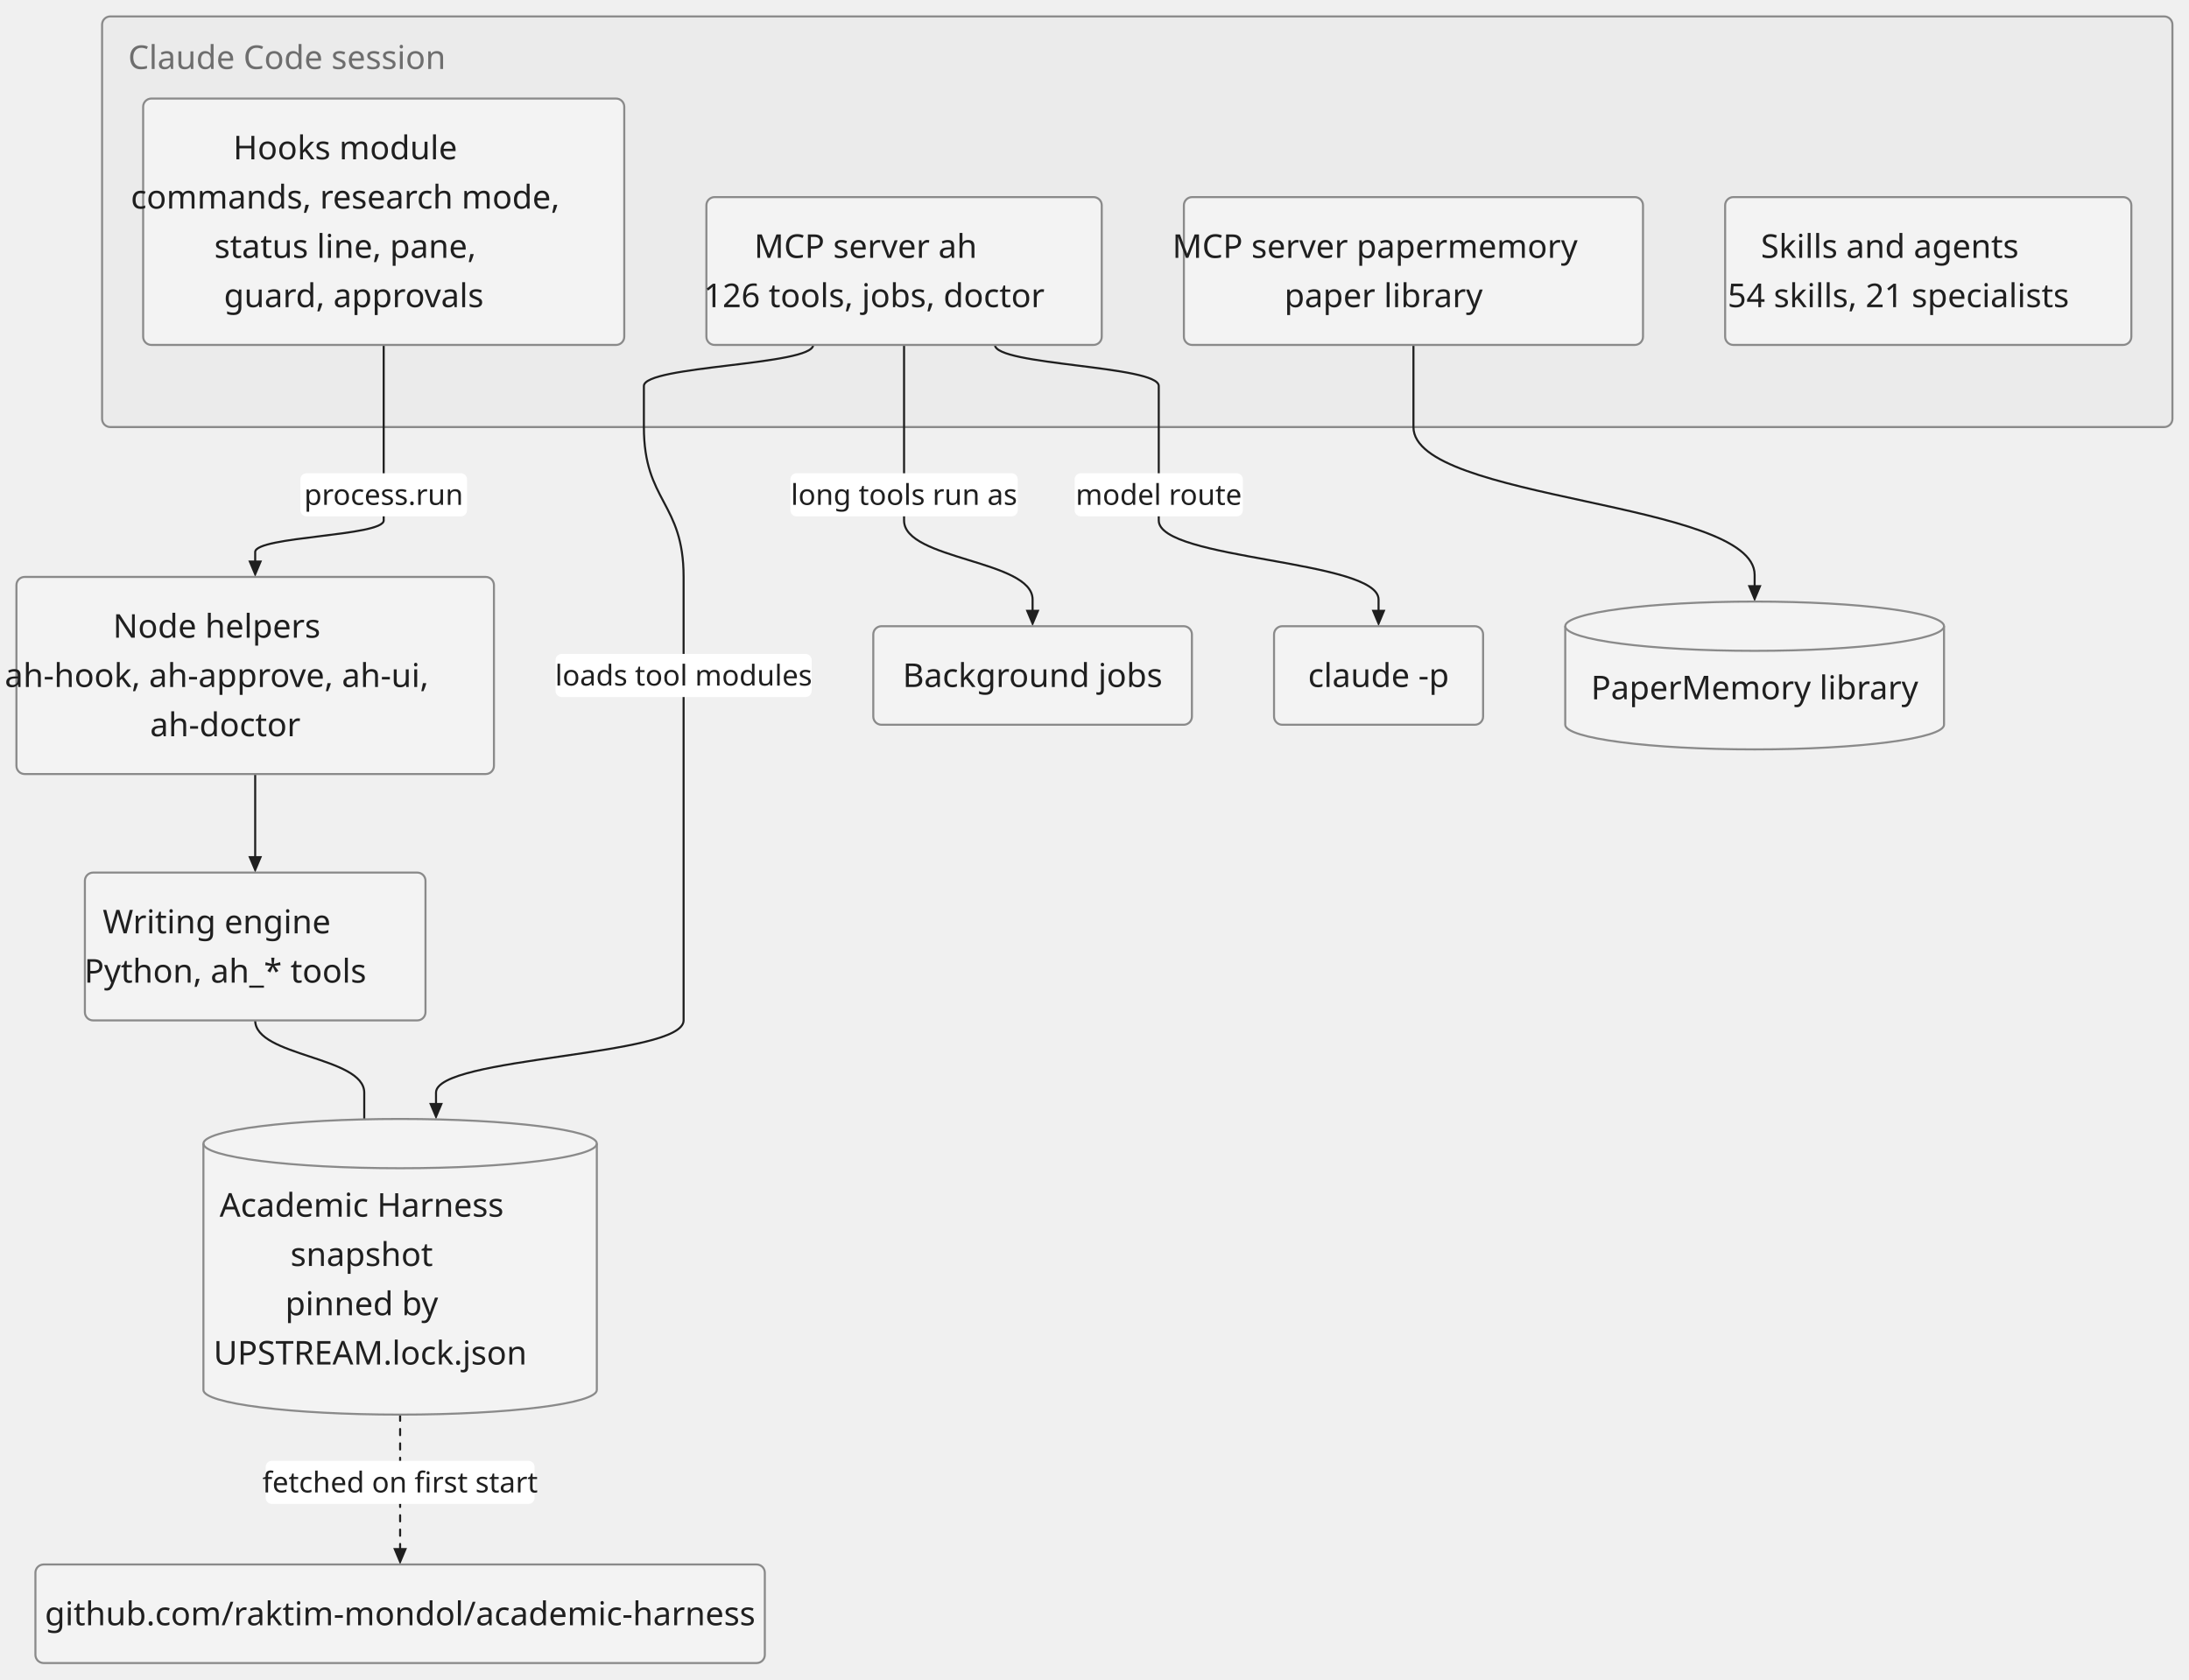
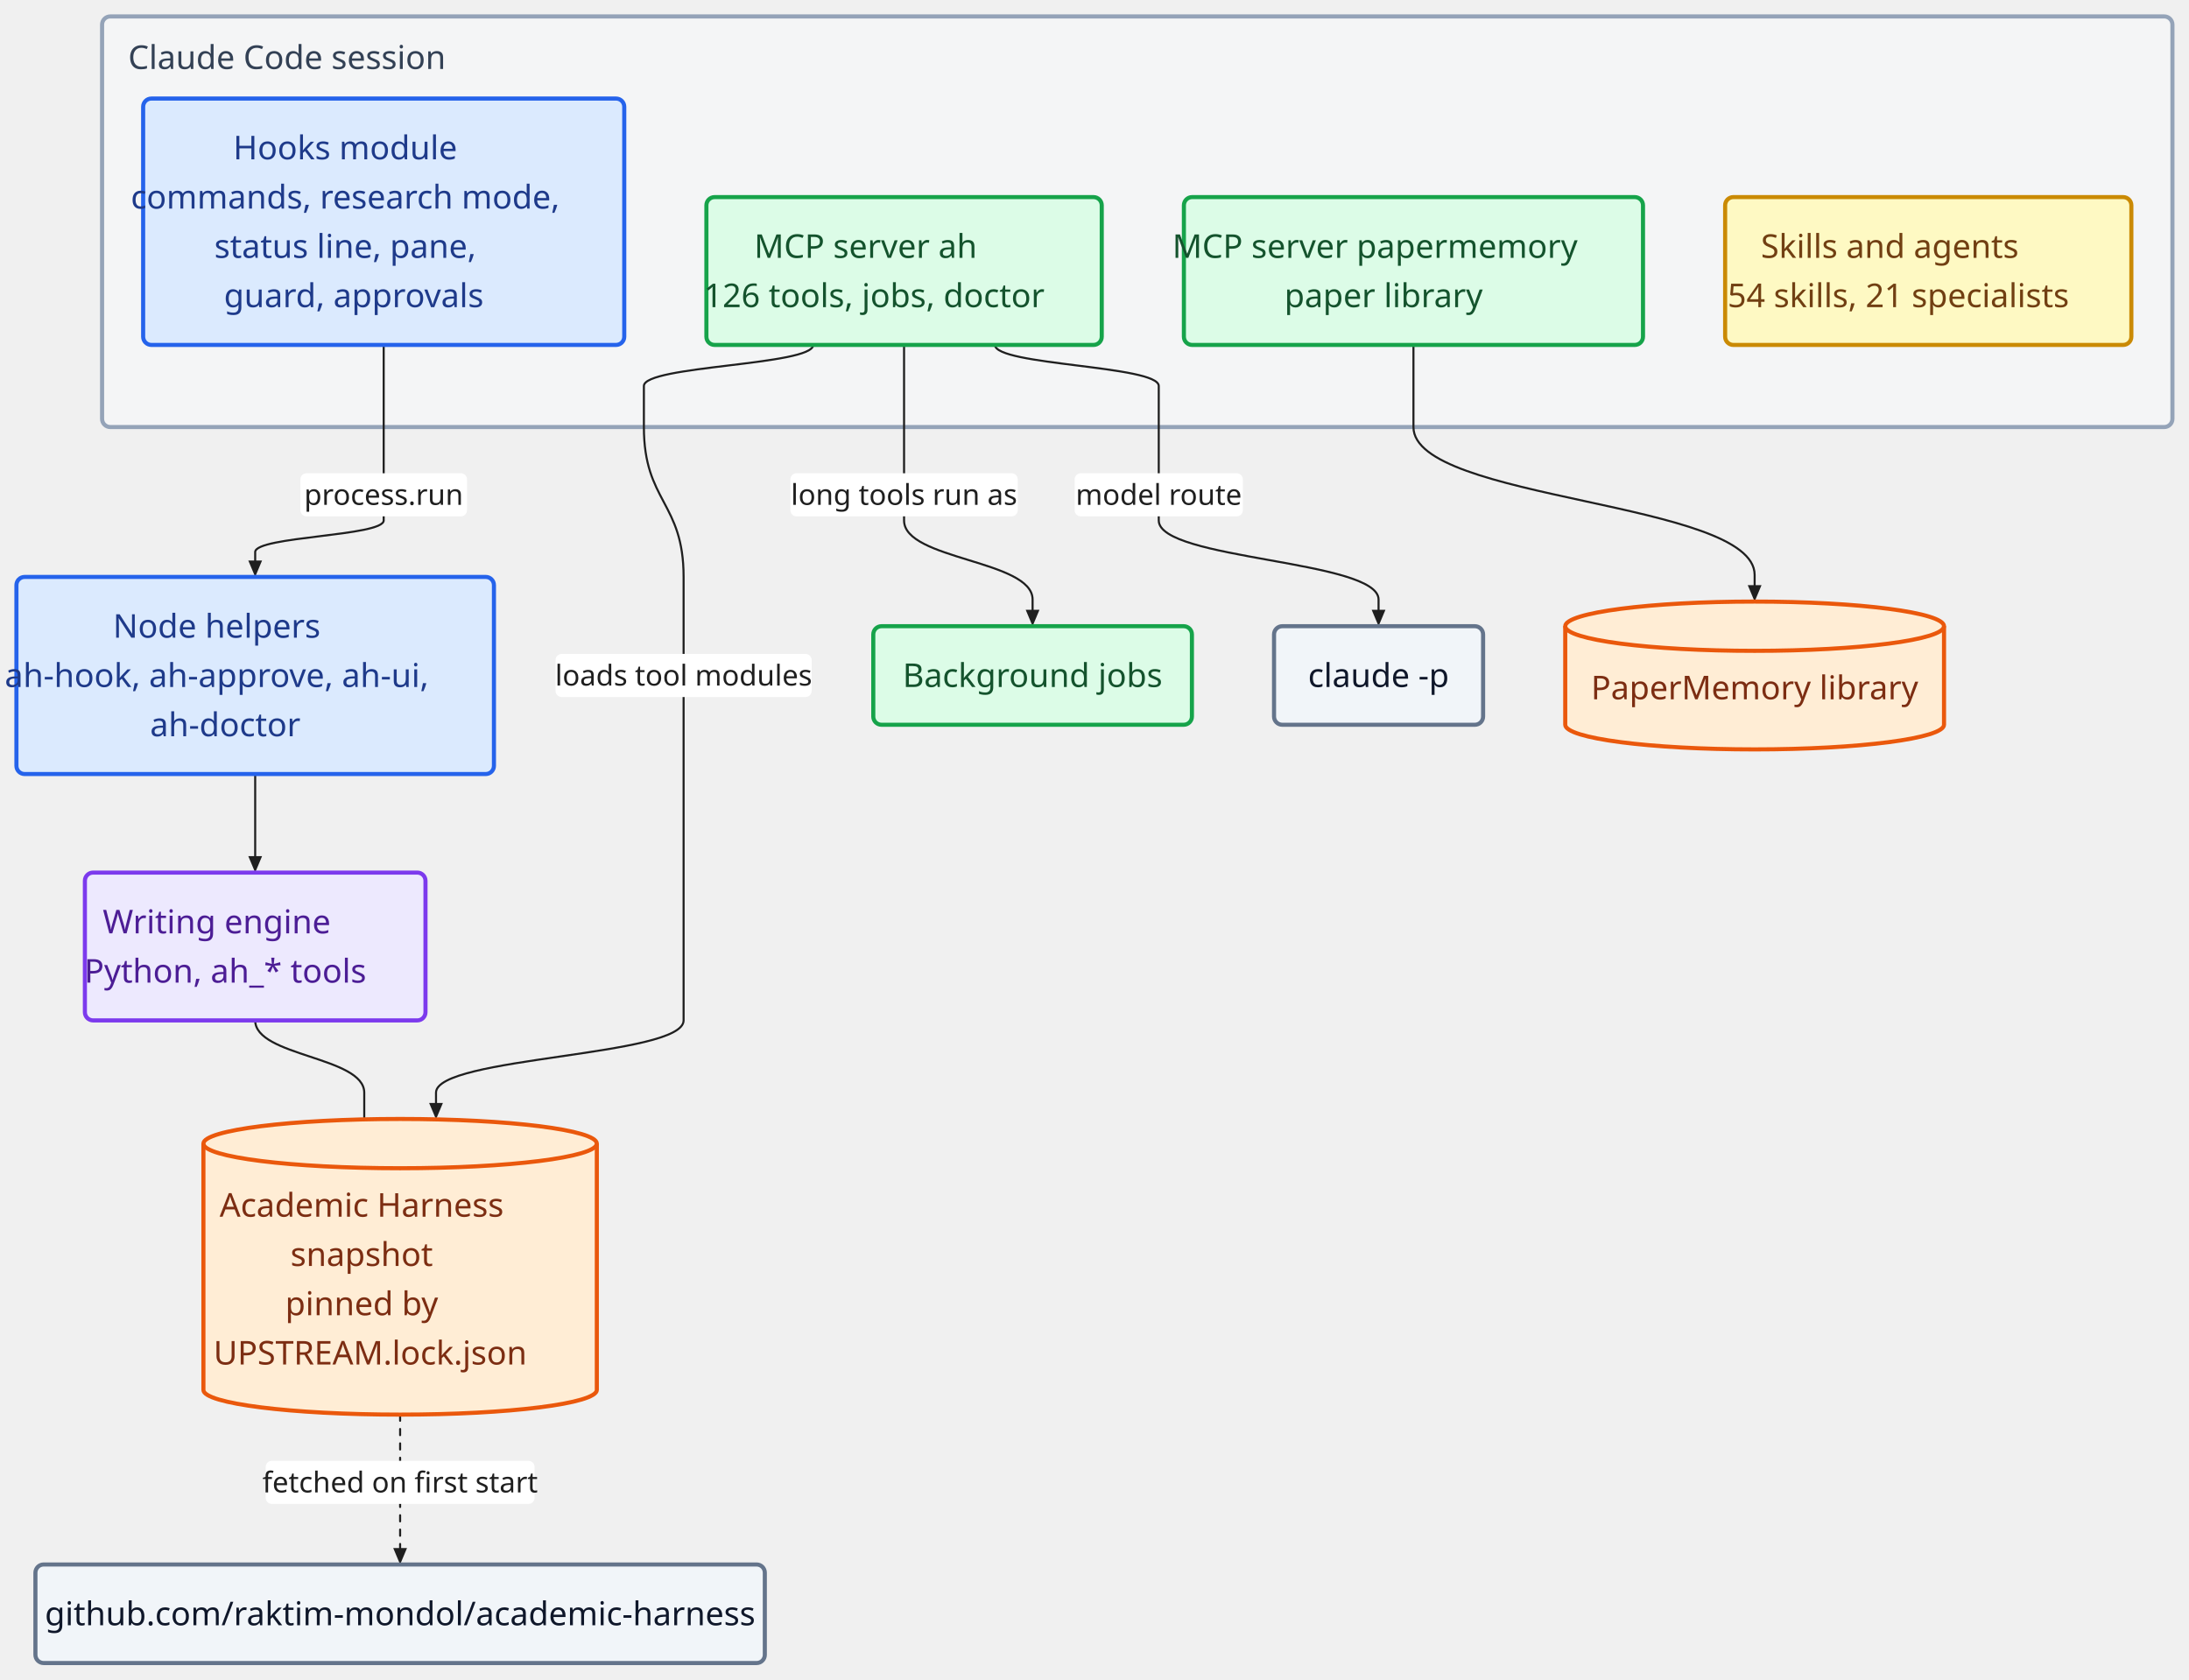
<svg xmlns="http://www.w3.org/2000/svg" class="pele pele-flowchart" viewBox="0 0 1066 818" width="1066" height="818" style="--_bg:#fff;--_fg:#1f1f1f;--_m:#6e6e6e;--_l:#1f1f1f;--_s:#f3f3f3;--_a:#e6e6e6;--_b:#8a8a8a;--_c:#5b7bd5;color:#1f1f1f;--_r:4px;--_fm:monospace;font:16px sans-serif;letter-spacing:normal;word-spacing:normal;text-transform:none;direction:ltr;font-family:sans-serif" fill="#1f1f1f" role="graphics-document document" aria-roledescription="flowchart">
  <g class="pele-clusters">
    <g class="pele-cluster" data-id="CC">
-       <rect x="49.71" y="8" width="1008.22" height="200" fill="#e6e6e6" fill-opacity="0.5" stroke="#8a8a8a" style="rx:4px" />
-       <text class="pele-cluster-label" fill="#6e6e6e" x="139.74" y="33.6" text-anchor="middle">Claude Code session</text>
+       <rect x="49.71" y="8" width="1008.22" height="200" fill="#e6e6e6" fill-opacity="0.5" stroke="#8a8a8a" style="rx:4px;fill:#f8fafc;stroke:#94a3b8;stroke-width:2px;" />
+       <text class="pele-cluster-label" fill="#6e6e6e" style="fill:#334155;" x="139.74" y="33.6" text-anchor="middle">Claude Code session</text>
    </g>
  </g>
  <g class="pele-edges" fill="none" stroke="#1f1f1f" stroke-linecap="round">
    <g class="pele-edge" data-id="L_H_BIN_0">
      <path d="M186.85,168L186.85,253.5C186.85,261.19 124.27,261.19 124.27,268.88L124.27,274" />
      <path class="pele-marker" d="M124.27,281L120.91,273L127.63,273Z" fill="#1f1f1f" stroke="none" />
    </g>
    <g class="pele-edge" data-id="L_BIN_ENG_0">
      <path d="M124.27,377L124.27,418" />
      <path class="pele-marker" d="M124.27,425L120.91,417L127.63,417Z" fill="#1f1f1f" stroke="none" />
    </g>
    <g class="pele-edge" data-id="L_AH_UP_0">
      <path d="M396,168C396,178 313.56,178 313.56,188L313.56,208C313.56,244.5 332.9,244.5 332.9,281L332.9,497C332.9,514.6 212.33,514.6 212.33,532.2L212.33,538.2" />
      <path class="pele-marker" d="M212.33,545.2L208.97,537.2L215.69,537.2Z" fill="#1f1f1f" stroke="none" />
    </g>
    <g class="pele-edge" data-id="L_AH_JOBS_0">
      <path d="M440.26,168L440.26,253.5C440.26,272.75 502.85,272.75 502.85,292L502.85,298" />
      <path class="pele-marker" d="M502.85,305L499.49,297L506.21,297Z" fill="#1f1f1f" stroke="none" />
    </g>
    <g class="pele-edge" data-id="L_AH_CLI_0">
      <path d="M484.53,168C484.53,178 564.29,178 564.29,188L564.29,253.5C564.29,272.75 671.33,272.75 671.33,292L671.33,298" />
      <path class="pele-marker" d="M671.33,305L667.97,297L674.69,297Z" fill="#1f1f1f" stroke="none" />
    </g>
    <g class="pele-edge" data-id="L_UP_GH_0">
      <path d="M194.85,689L194.85,755" stroke-dasharray="3 4" />
      <path class="pele-marker" d="M194.85,762L191.49,754L198.21,754Z" fill="#1f1f1f" stroke="none" />
    </g>
    <g class="pele-edge" data-id="L_ENG_UP_0">
      <path d="M124.27,497C124.27,514.6 177.38,514.6 177.38,532.2L177.38,545.2" />
    </g>
    <g class="pele-edge" data-id="L_PM_LIB_0">
      <path d="M688.32,168L688.32,208C688.32,244 854.47,244 854.47,280L854.47,286" />
      <path class="pele-marker" d="M854.47,293L851.11,285L857.83,285Z" fill="#1f1f1f" stroke="none" />
    </g>
  </g>
  <g class="pele-edge-labels" font-size="14">
    <g class="pele-edge-label" data-id="L_H_BIN_0">
      <rect x="146.29" y="230.5" width="81.14" height="21" rx="3" fill="#fff" />
      <text x="186.85" y="245.9" text-anchor="middle">process.run</text>
    </g>
    <g class="pele-edge-label" data-id="L_AH_UP_0">
      <rect x="270.54" y="318.5" width="124.72" height="21" rx="3" fill="#fff" />
      <text x="332.9" y="333.9" text-anchor="middle">loads tool modules</text>
    </g>
    <g class="pele-edge-label" data-id="L_AH_JOBS_0">
      <rect x="384.9" y="230.5" width="110.72" height="21" rx="3" fill="#fff" />
      <text x="440.26" y="245.9" text-anchor="middle">long tools run as</text>
    </g>
    <g class="pele-edge-label" data-id="L_AH_CLI_0">
      <rect x="523.33" y="230.5" width="81.92" height="21" rx="3" fill="#fff" />
      <text x="564.29" y="245.9" text-anchor="middle">model route</text>
    </g>
    <g class="pele-edge-label" data-id="L_UP_GH_0">
      <rect x="129.38" y="711.5" width="130.95" height="21" rx="3" fill="#fff" />
      <text x="194.85" y="726.9" text-anchor="middle">fetched on first start</text>
    </g>
  </g>
  <g class="pele-nodes">
-     <g class="pele-node pele-shape-rect" data-id="H" transform="translate(186.85,108)">
-       <rect x="-117.14" y="-60" width="234.29" height="120" fill="#f3f3f3" stroke="#8a8a8a" style="rx:4px" />
-       <text class="pele-label" text-anchor="middle" xml:space="preserve">
+     <g class="pele-node pele-shape-rect hooks" data-id="H" transform="translate(186.85,108)">
+       <rect x="-117.14" y="-60" width="234.29" height="120" fill="#f3f3f3" stroke="#8a8a8a" style="rx:4px;fill:#dbeafe;stroke:#2563eb;stroke-width:2px;" />
+       <text class="pele-label" style="fill:#1e3a8a;" text-anchor="middle" xml:space="preserve">
        <tspan x="0" y="-30.4">Hooks module</tspan>
        <tspan x="0" y="-6.4">commands, research mode,</tspan>
        <tspan x="0" y="17.6">status line, pane,</tspan>
        <tspan x="0" y="41.6">guard, approvals</tspan>
      </text>
    </g>
-     <g class="pele-node pele-shape-rect" data-id="AH" transform="translate(440.26,132)">
-       <rect x="-96.26" y="-36" width="192.53" height="72" fill="#f3f3f3" stroke="#8a8a8a" style="rx:4px" />
-       <text class="pele-label" text-anchor="middle" xml:space="preserve">
+     <g class="pele-node pele-shape-rect server" data-id="AH" transform="translate(440.26,132)">
+       <rect x="-96.26" y="-36" width="192.53" height="72" fill="#f3f3f3" stroke="#8a8a8a" style="rx:4px;fill:#dcfce7;stroke:#16a34a;stroke-width:2px;" />
+       <text class="pele-label" style="fill:#14532d;" text-anchor="middle" xml:space="preserve">
        <tspan x="0" y="-6.4">MCP server ah</tspan>
        <tspan x="0" y="17.6">126 tools, jobs, doctor</tspan>
      </text>
    </g>
-     <g class="pele-node pele-shape-rect" data-id="PM" transform="translate(688.32,132)">
-       <rect x="-111.79" y="-36" width="223.58" height="72" fill="#f3f3f3" stroke="#8a8a8a" style="rx:4px" />
-       <text class="pele-label" text-anchor="middle" xml:space="preserve">
+     <g class="pele-node pele-shape-rect server" data-id="PM" transform="translate(688.32,132)">
+       <rect x="-111.79" y="-36" width="223.58" height="72" fill="#f3f3f3" stroke="#8a8a8a" style="rx:4px;fill:#dcfce7;stroke:#16a34a;stroke-width:2px;" />
+       <text class="pele-label" style="fill:#14532d;" text-anchor="middle" xml:space="preserve">
        <tspan x="0" y="-6.4">MCP server papermemory</tspan>
        <tspan x="0" y="17.6">paper library</tspan>
      </text>
    </g>
-     <g class="pele-node pele-shape-rect" data-id="SK" transform="translate(939.02,132)">
-       <rect x="-98.91" y="-36" width="197.82" height="72" fill="#f3f3f3" stroke="#8a8a8a" style="rx:4px" />
-       <text class="pele-label" text-anchor="middle" xml:space="preserve">
+     <g class="pele-node pele-shape-rect content" data-id="SK" transform="translate(939.02,132)">
+       <rect x="-98.91" y="-36" width="197.82" height="72" fill="#f3f3f3" stroke="#8a8a8a" style="rx:4px;fill:#fef9c3;stroke:#ca8a04;stroke-width:2px;" />
+       <text class="pele-label" style="fill:#713f12;" text-anchor="middle" xml:space="preserve">
        <tspan x="0" y="-6.4">Skills and agents</tspan>
        <tspan x="0" y="17.6">54 skills, 21 specialists</tspan>
      </text>
    </g>
-     <g class="pele-node pele-shape-rect" data-id="BIN" transform="translate(124.27,329)">
-       <rect x="-116.27" y="-48" width="232.54" height="96" fill="#f3f3f3" stroke="#8a8a8a" style="rx:4px" />
-       <text class="pele-label" text-anchor="middle" xml:space="preserve">
+     <g class="pele-node pele-shape-rect hooks" data-id="BIN" transform="translate(124.27,329)">
+       <rect x="-116.27" y="-48" width="232.54" height="96" fill="#f3f3f3" stroke="#8a8a8a" style="rx:4px;fill:#dbeafe;stroke:#2563eb;stroke-width:2px;" />
+       <text class="pele-label" style="fill:#1e3a8a;" text-anchor="middle" xml:space="preserve">
        <tspan x="0" y="-18.4">Node helpers</tspan>
        <tspan x="0" y="5.6">ah-hook, ah-approve, ah-ui,</tspan>
        <tspan x="0" y="29.6">ah-doctor</tspan>
      </text>
    </g>
-     <g class="pele-node pele-shape-rect" data-id="ENG" transform="translate(124.27,461)">
-       <rect x="-82.93" y="-36" width="165.86" height="72" fill="#f3f3f3" stroke="#8a8a8a" style="rx:4px" />
-       <text class="pele-label" text-anchor="middle" xml:space="preserve">
+     <g class="pele-node pele-shape-rect engine" data-id="ENG" transform="translate(124.27,461)">
+       <rect x="-82.93" y="-36" width="165.86" height="72" fill="#f3f3f3" stroke="#8a8a8a" style="rx:4px;fill:#ede9fe;stroke:#7c3aed;stroke-width:2px;" />
+       <text class="pele-label" style="fill:#4c1d95;" text-anchor="middle" xml:space="preserve">
        <tspan x="0" y="-6.4">Writing engine</tspan>
        <tspan x="0" y="17.6">Python, ah_* tools</tspan>
      </text>
    </g>
-     <g class="pele-node pele-shape-cyl" data-id="UP" transform="translate(194.85,617)">
-       <path d="M-95.79,-60A95.79,12 0 0 1 95.79,-60V60A95.79,12 0 0 1 -95.79,60Z" fill="#f3f3f3" stroke="#8a8a8a" />
-       <path d="M-95.79,-60A95.79,12 0 0 0 95.79,-60" fill="none" stroke="#8a8a8a" />
-       <text class="pele-label" text-anchor="middle" xml:space="preserve">
+     <g class="pele-node pele-shape-cyl store" data-id="UP" transform="translate(194.85,617)">
+       <path d="M-95.79,-60A95.79,12 0 0 1 95.79,-60V60A95.79,12 0 0 1 -95.79,60Z" fill="#f3f3f3" stroke="#8a8a8a" style="fill:#ffedd5;stroke:#ea580c;stroke-width:2px;" />
+       <path d="M-95.79,-60A95.79,12 0 0 0 95.79,-60" fill="none" stroke="#8a8a8a" style="stroke:#ea580c;stroke-width:2px;" />
+       <text class="pele-label" style="fill:#7c2d12;" text-anchor="middle" xml:space="preserve">
        <tspan x="0" y="-24.4">Academic Harness</tspan>
        <tspan x="0" y="-0.4">snapshot</tspan>
        <tspan x="0" y="23.6">pinned by</tspan>
        <tspan x="0" y="47.6">UPSTREAM.lock.json</tspan>
      </text>
    </g>
-     <g class="pele-node pele-shape-rect" data-id="JOBS" transform="translate(502.85,329)">
-       <rect x="-77.58" y="-24" width="155.17" height="48" fill="#f3f3f3" stroke="#8a8a8a" style="rx:4px" />
-       <text class="pele-label" x="0" y="5.6" text-anchor="middle">Background jobs</text>
+     <g class="pele-node pele-shape-rect server" data-id="JOBS" transform="translate(502.85,329)">
+       <rect x="-77.58" y="-24" width="155.17" height="48" fill="#f3f3f3" stroke="#8a8a8a" style="rx:4px;fill:#dcfce7;stroke:#16a34a;stroke-width:2px;" />
+       <text class="pele-label" style="fill:#14532d;" x="0" y="5.6" text-anchor="middle">Background jobs</text>
    </g>
-     <g class="pele-node pele-shape-rect" data-id="CLI" transform="translate(671.33,329)">
-       <rect x="-50.9" y="-24" width="101.81" height="48" fill="#f3f3f3" stroke="#8a8a8a" style="rx:4px" />
-       <text class="pele-label" x="0" y="5.6" text-anchor="middle">claude -p</text>
+     <g class="pele-node pele-shape-rect outside" data-id="CLI" transform="translate(671.33,329)">
+       <rect x="-50.9" y="-24" width="101.81" height="48" fill="#f3f3f3" stroke="#8a8a8a" style="rx:4px;fill:#f1f5f9;stroke:#64748b;stroke-width:2px;" />
+       <text class="pele-label" style="fill:#0f172a;" x="0" y="5.6" text-anchor="middle">claude -p</text>
    </g>
-     <g class="pele-node pele-shape-rect" data-id="GH" transform="translate(194.85,786)">
-       <rect x="-177.6" y="-24" width="355.2" height="48" fill="#f3f3f3" stroke="#8a8a8a" style="rx:4px" />
-       <text class="pele-label" x="0" y="5.6" text-anchor="middle">github.com/raktim-mondol/academic-harness</text>
+     <g class="pele-node pele-shape-rect outside" data-id="GH" transform="translate(194.85,786)">
+       <rect x="-177.6" y="-24" width="355.2" height="48" fill="#f3f3f3" stroke="#8a8a8a" style="rx:4px;fill:#f1f5f9;stroke:#64748b;stroke-width:2px;" />
+       <text class="pele-label" style="fill:#0f172a;" x="0" y="5.6" text-anchor="middle">github.com/raktim-mondol/academic-harness</text>
    </g>
-     <g class="pele-node pele-shape-cyl" data-id="LIB" transform="translate(854.47,329)">
-       <path d="M-92.23,-24A92.23,12 0 0 1 92.23,-24V24A92.23,12 0 0 1 -92.23,24Z" fill="#f3f3f3" stroke="#8a8a8a" />
-       <path d="M-92.23,-24A92.23,12 0 0 0 92.23,-24" fill="none" stroke="#8a8a8a" />
-       <text class="pele-label" x="0" y="11.6" text-anchor="middle">PaperMemory library</text>
+     <g class="pele-node pele-shape-cyl store" data-id="LIB" transform="translate(854.47,329)">
+       <path d="M-92.23,-24A92.23,12 0 0 1 92.23,-24V24A92.23,12 0 0 1 -92.23,24Z" fill="#f3f3f3" stroke="#8a8a8a" style="fill:#ffedd5;stroke:#ea580c;stroke-width:2px;" />
+       <path d="M-92.23,-24A92.23,12 0 0 0 92.23,-24" fill="none" stroke="#8a8a8a" style="stroke:#ea580c;stroke-width:2px;" />
+       <text class="pele-label" style="fill:#7c2d12;" x="0" y="11.6" text-anchor="middle">PaperMemory library</text>
    </g>
  </g>
</svg>
